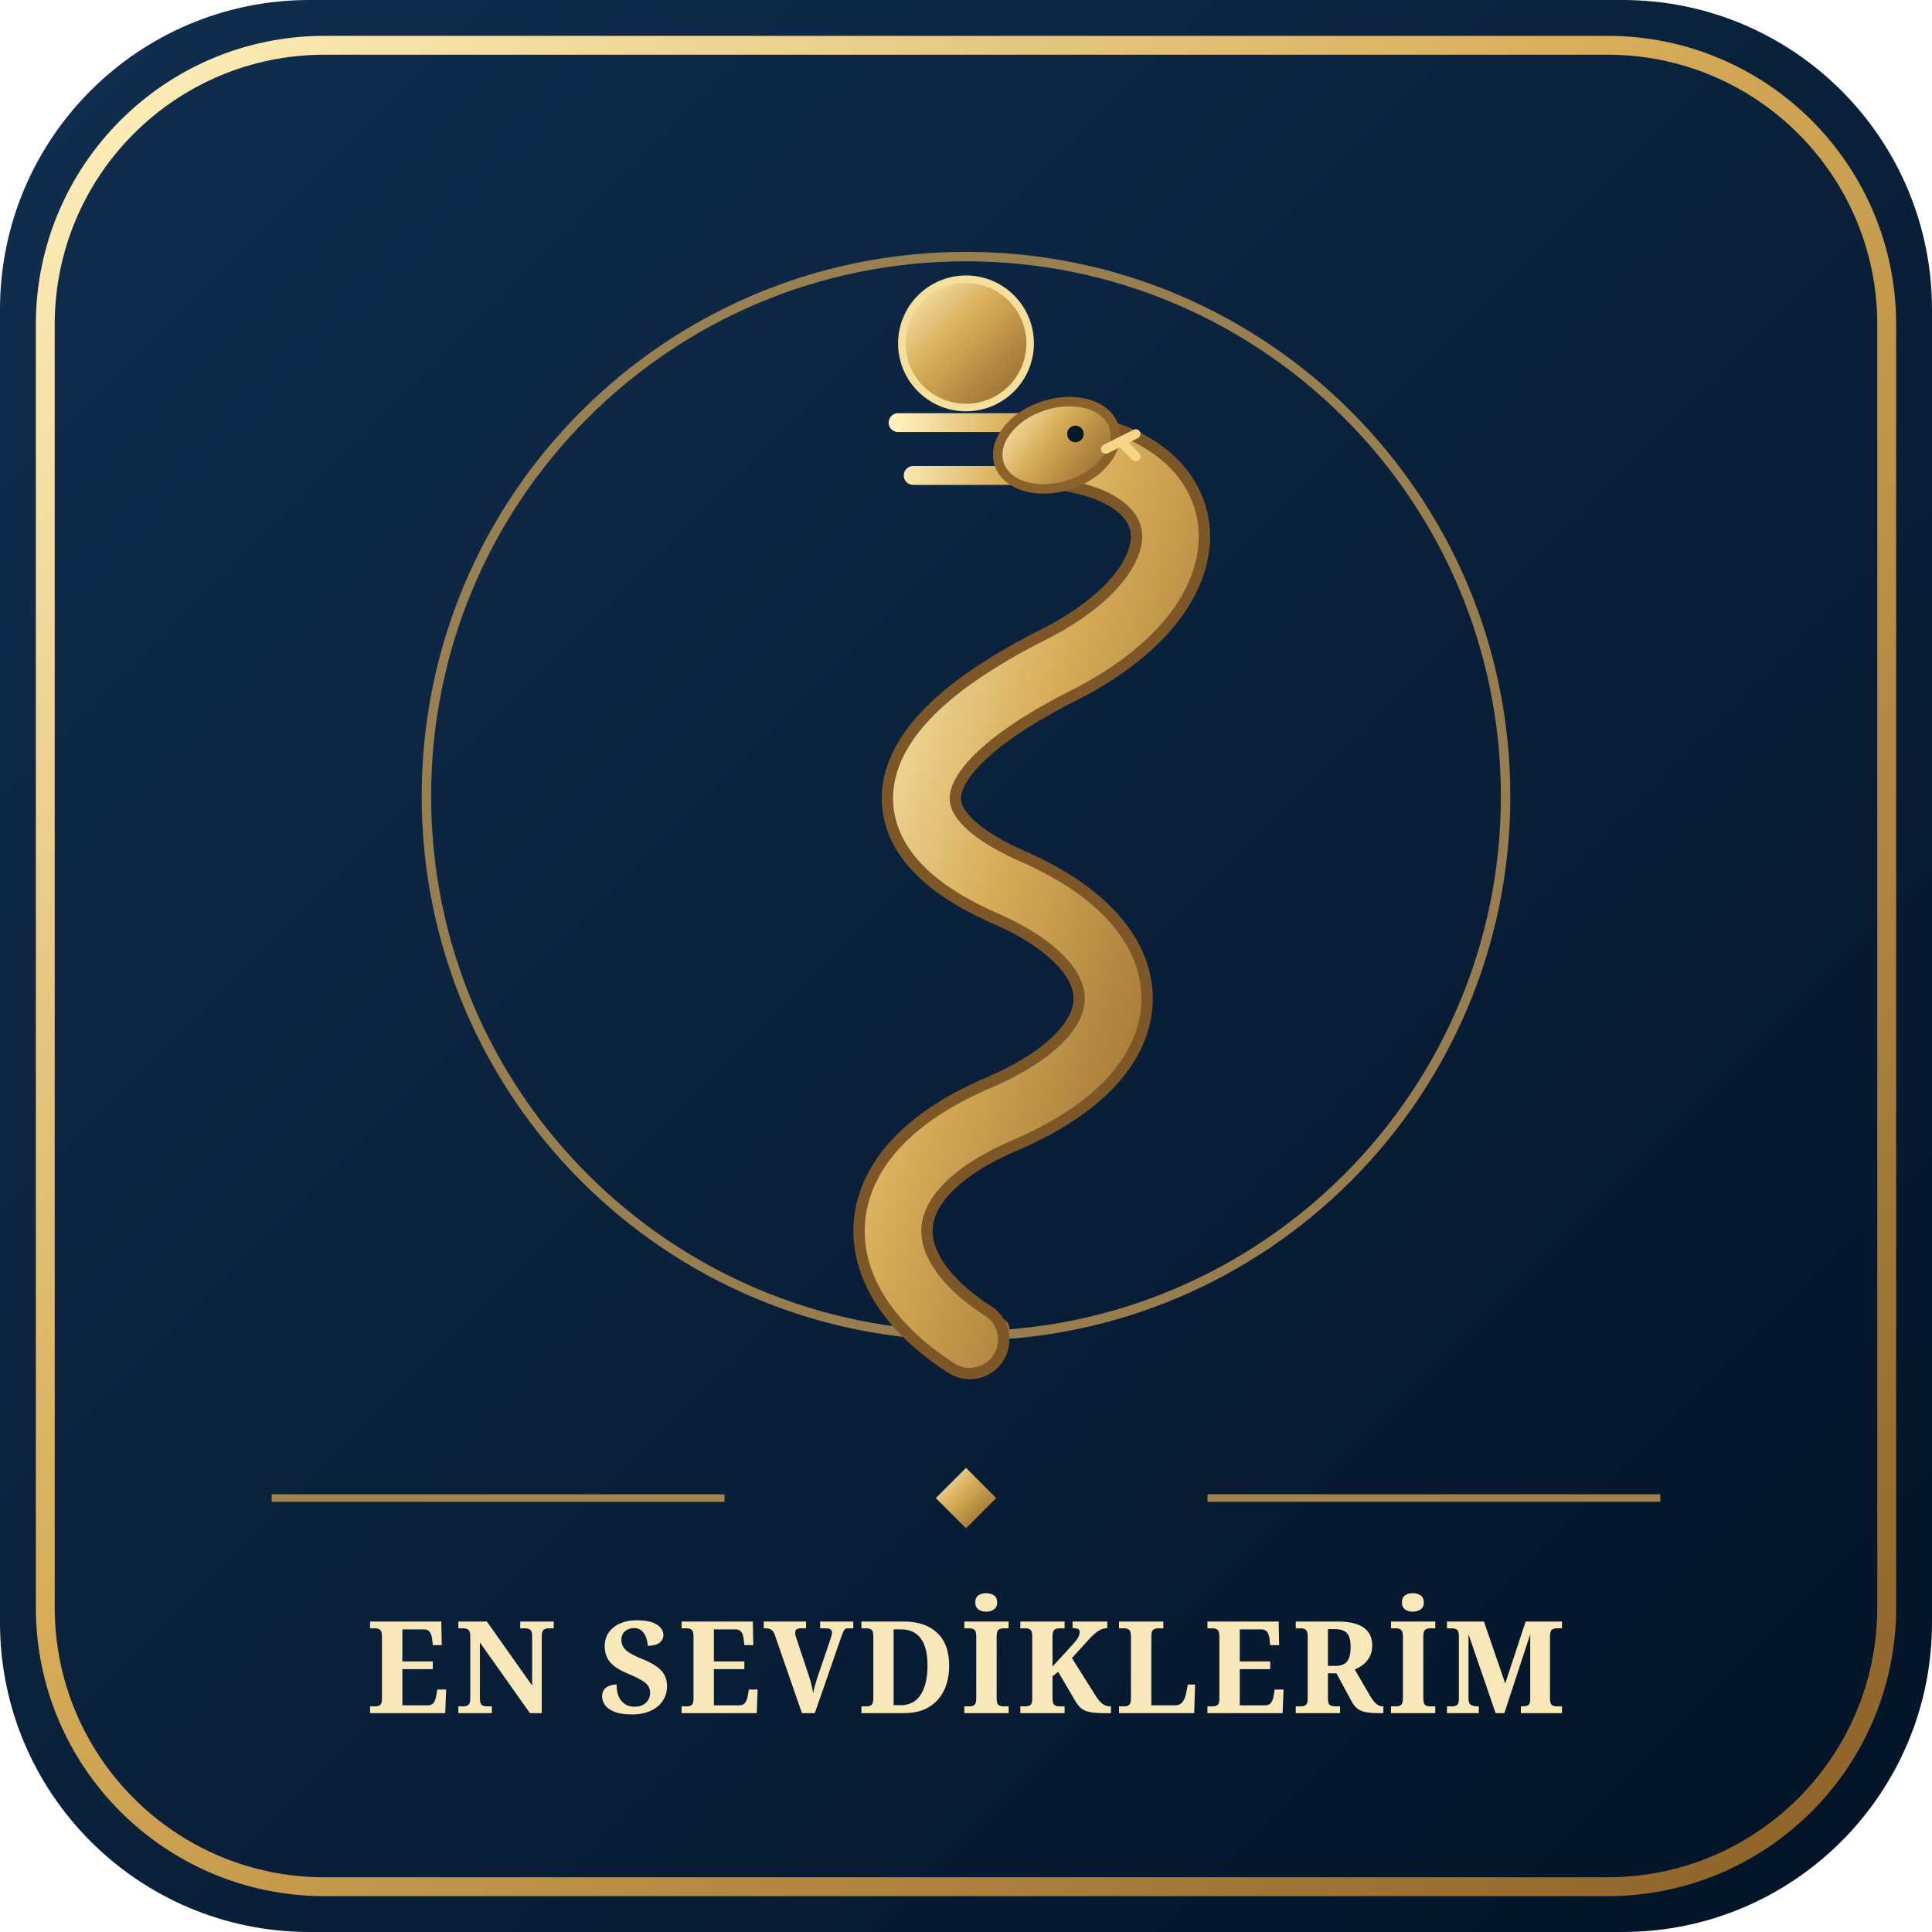
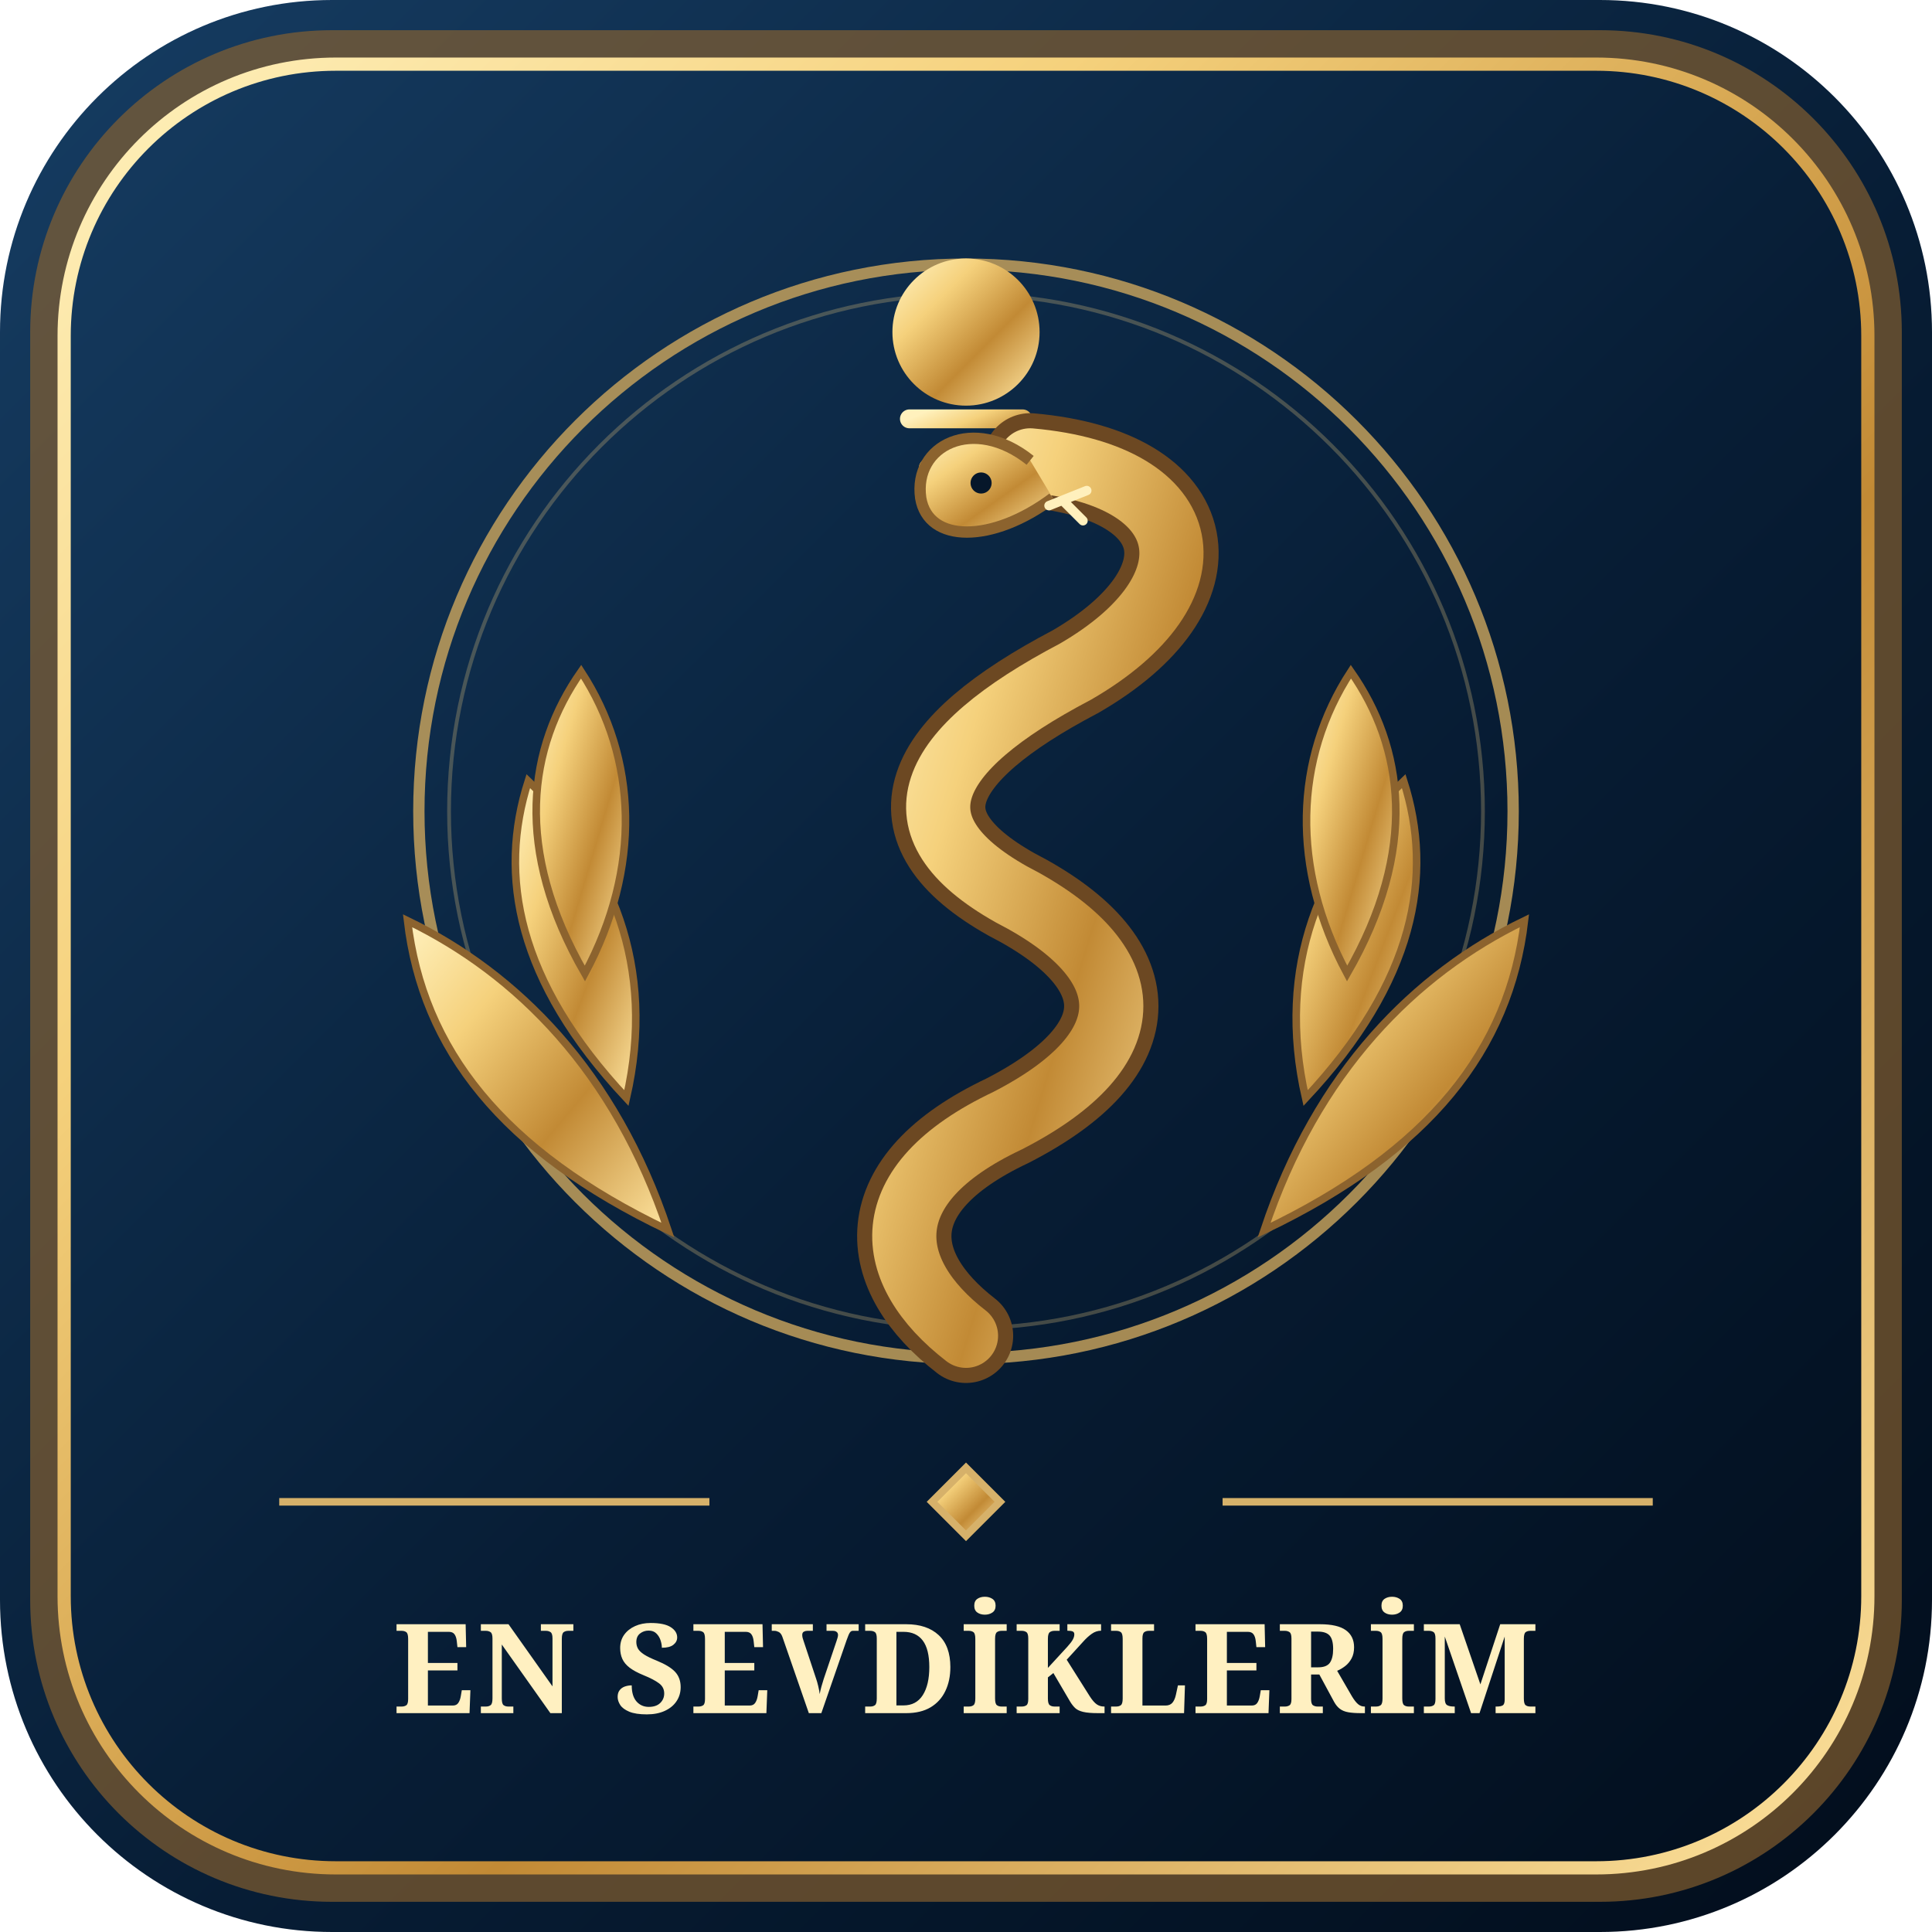
<svg xmlns="http://www.w3.org/2000/svg" viewBox="0 0 512 512" role="img" aria-label="EN SEVDİKLERİM">
  <defs>
    <linearGradient id="navy" x1="0" y1="0" x2="1" y2="1">
-       <stop offset="0" stop-color="#102e50" />
-       <stop offset="1" stop-color="#041326" />
+       <stop offset="0" stop-color="#163d63" />
+       <stop offset=".55" stop-color="#071d35" />
+       <stop offset="1" stop-color="#020d1b" />
    </linearGradient>
    <linearGradient id="gold" x1="0" y1="0" x2="1" y2="1">
-       <stop offset="0" stop-color="#fff0bd" />
-       <stop offset=".42" stop-color="#d7ad59" />
-       <stop offset="1" stop-color="#8b6128" />
+       <stop offset="0" stop-color="#fff1bd" />
+       <stop offset=".28" stop-color="#f5d17c" />
+       <stop offset=".62" stop-color="#c28a35" />
+       <stop offset="1" stop-color="#ffe5a0" />
    </linearGradient>
+     <filter id="shadow" x="-30%" y="-30%" width="160%" height="160%">
+       <feGaussianBlur stdDeviation="4" />
+     </filter>
  </defs>
-   <rect width="512" height="512" rx="82" fill="url(#navy)" />
-   <rect x="12" y="12" width="488" height="488" rx="74" fill="none" stroke="url(#gold)" stroke-width="5" />
-   <circle cx="256" cy="211" r="143" fill="none" stroke="#bb9654" stroke-width="2.5" opacity=".8" />
-   <path d="M256 104V359" fill="none" stroke="url(#gold)" stroke-width="13" stroke-linecap="round" />
-   <path d="M238 112H274M242 126H270M247 352H265" fill="none" stroke="url(#gold)" stroke-width="5" stroke-linecap="round" />
-   <circle cx="256" cy="91" r="17" fill="url(#gold)" stroke="#f6df9b" stroke-width="2" />
-   <path d="M277 119            C319 122 322 155 281 176            C239 197 231 219 267 235            C304 251 305 278 266 295            C228 311 229 337 257 355" fill="none" stroke="#7e5728" stroke-width="21" stroke-linecap="round" stroke-linejoin="round" />
-   <path d="M277 119            C319 122 322 155 281 176            C239 197 231 219 267 235            C304 251 305 278 266 295            C228 311 229 337 257 355" fill="none" stroke="url(#gold)" stroke-width="15" stroke-linecap="round" stroke-linejoin="round" />
-   <ellipse cx="280" cy="118" rx="16" ry="11" transform="rotate(-18 280 118)" fill="url(#gold)" stroke="#8c622b" stroke-width="2.5" />
-   <circle cx="285" cy="115" r="2.2" fill="#06182c" />
-   <path d="M293 119l8-4m-4 2 4 4" fill="none" stroke="#f5d68a" stroke-width="2.5" stroke-linecap="round" />
-   <path d="M72 397H192M320 397H440" stroke="#bb9654" stroke-width="2" opacity=".85" />
-   <path d="M256 389l8 8-8 8-8-8z" fill="url(#gold)" />
-   <text x="256" y="454" text-anchor="middle" font-family="Georgia,serif" font-size="34" font-weight="700" letter-spacing="1.2" fill="#f8e7b8">EN SEVDİKLERİM</text>
+   <rect width="512" height="512" rx="88" fill="url(#navy)" />
+   <rect x="13" y="13" width="486" height="486" rx="75" fill="none" stroke="#8c632e" stroke-width="10" opacity=".65" />
+   <rect x="17" y="17" width="478" height="478" rx="72" fill="none" stroke="url(#gold)" stroke-width="3.5" />
+   <circle cx="256" cy="215" r="145" fill="none" stroke="#cda65c" stroke-width="3" opacity=".8" />
+   <circle cx="256" cy="215" r="137" fill="none" stroke="#e5c57d" stroke-width="1" opacity=".28" />
+   <g fill="none" stroke="url(#gold)" stroke-linecap="round" stroke-linejoin="round">
+     <path d="M256 96V357" stroke-width="15" />
+     <path d="M241 111h30M246 124h20" stroke-width="5" />
+     <circle cx="256" cy="88" r="18" fill="url(#gold)" stroke-width="3" />
+     <path d="M273 122 C318 126 323 156 285 178 C245 199 236 219 268 237 C303 255 304 278 267 297 C231 314 234 337 256 354" stroke="#6c4822" stroke-width="25" />
+     <path d="M273 122 C318 126 323 156 285 178 C245 199 236 219 268 237 C303 255 304 278 267 297 C231 314 234 337 256 354" stroke-width="17" />
+   </g>
+   <path d="M273 122 C258 110 242 118 244 132 C246 144 263 144 279 132" fill="url(#gold)" stroke="#8c632e" stroke-width="3" />
+   <circle cx="260" cy="128" r="2.8" fill="#06172a" />
+   <path d="M278 134l10-4m-6 3 5 5" stroke="#fff0bd" stroke-width="2.5" fill="none" stroke-linecap="round" />
+   <g fill="url(#gold)" stroke="#8c632e" stroke-width="2">
+     <path d="M177 326C133 305 112 278 108 244C137 258 163 284 177 326Z" />
+     <path d="M166 291C137 260 132 232 140 207C162 228 174 256 166 291Z" />
+     <path d="M155 258C136 225 140 198 154 178C169 201 170 230 155 258Z" />
+     <path d="M335 326C379 305 400 278 404 244C375 258 349 284 335 326Z" />
+     <path d="M346 291C375 260 380 232 372 207C350 228 338 256 346 291Z" />
+     <path d="M357 258C376 225 372 198 358 178C343 201 342 230 357 258Z" />
+   </g>
+   <g fill="none" stroke="#d6b16a" stroke-width="2">
+     <path d="M74 398H188M324 398H438" />
+     <path d="M256 389l9 9-9 9-9-9z" fill="url(#gold)" />
+   </g>
+   <text x="256" y="454" text-anchor="middle" font-family="Georgia,serif" font-size="33" font-weight="700" letter-spacing=".8" fill="#fff0c1">EN SEVDİKLERİM</text>
</svg>
